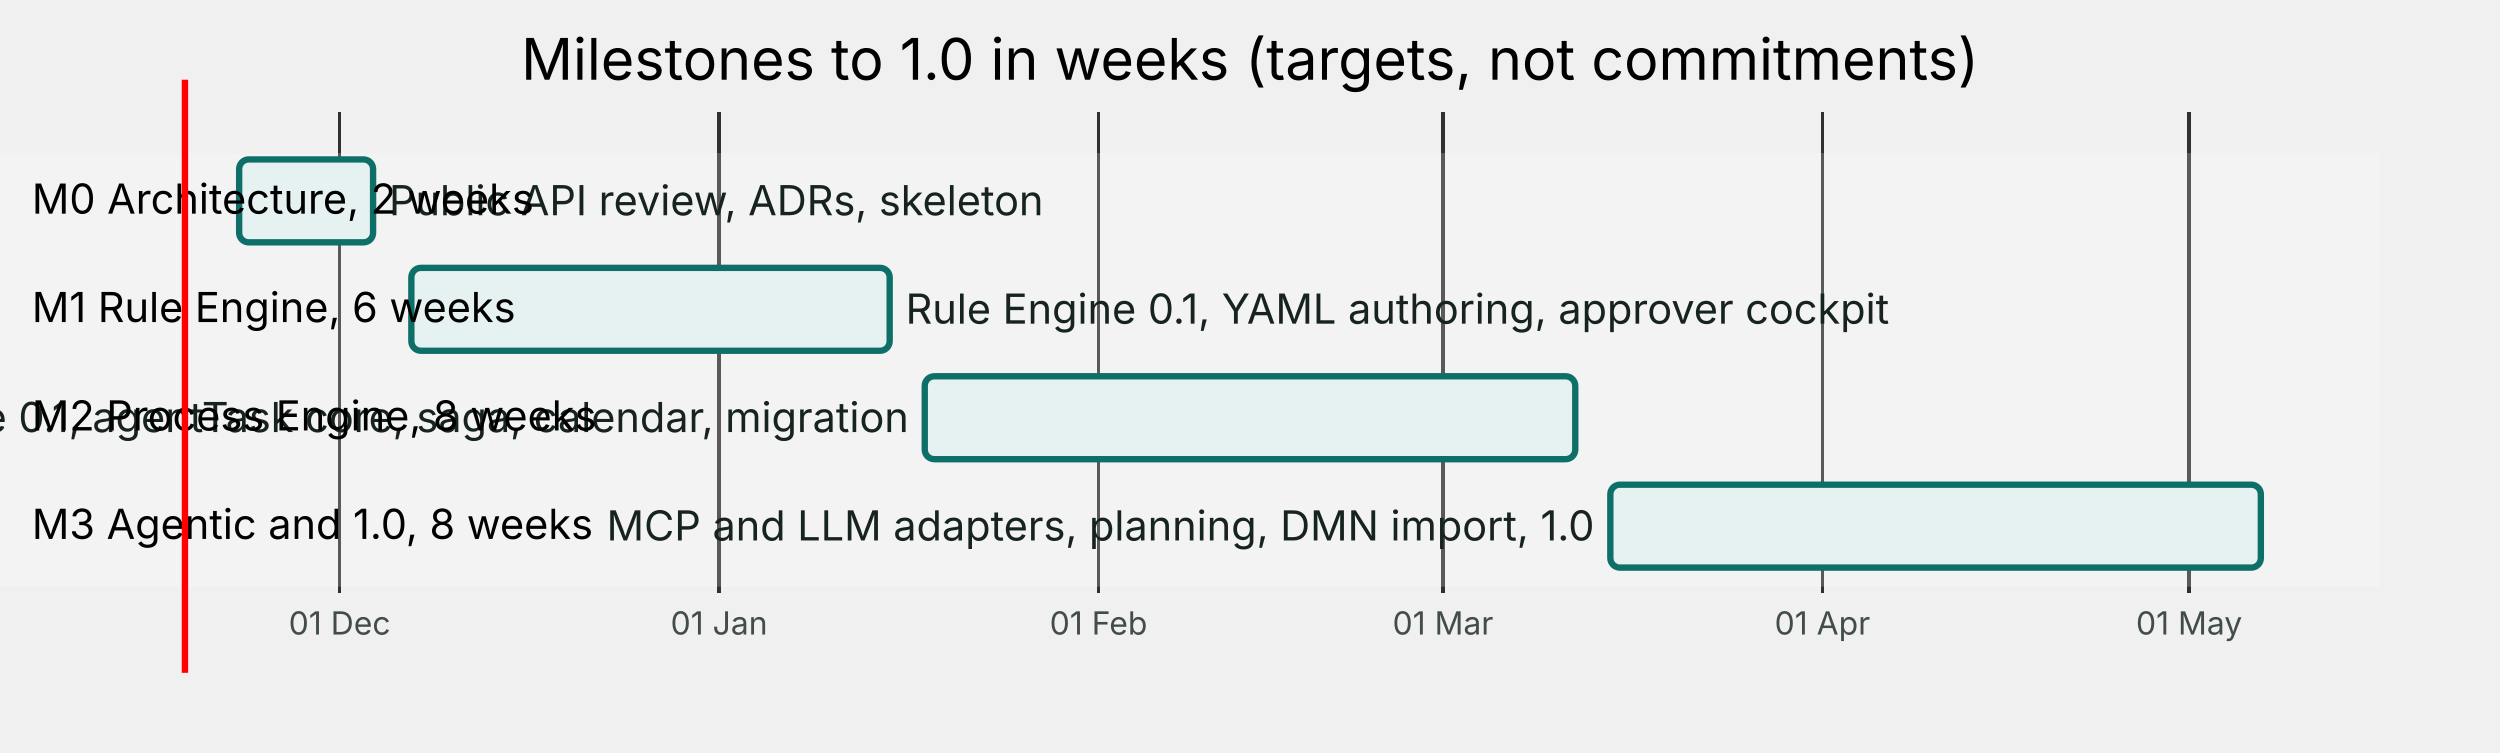
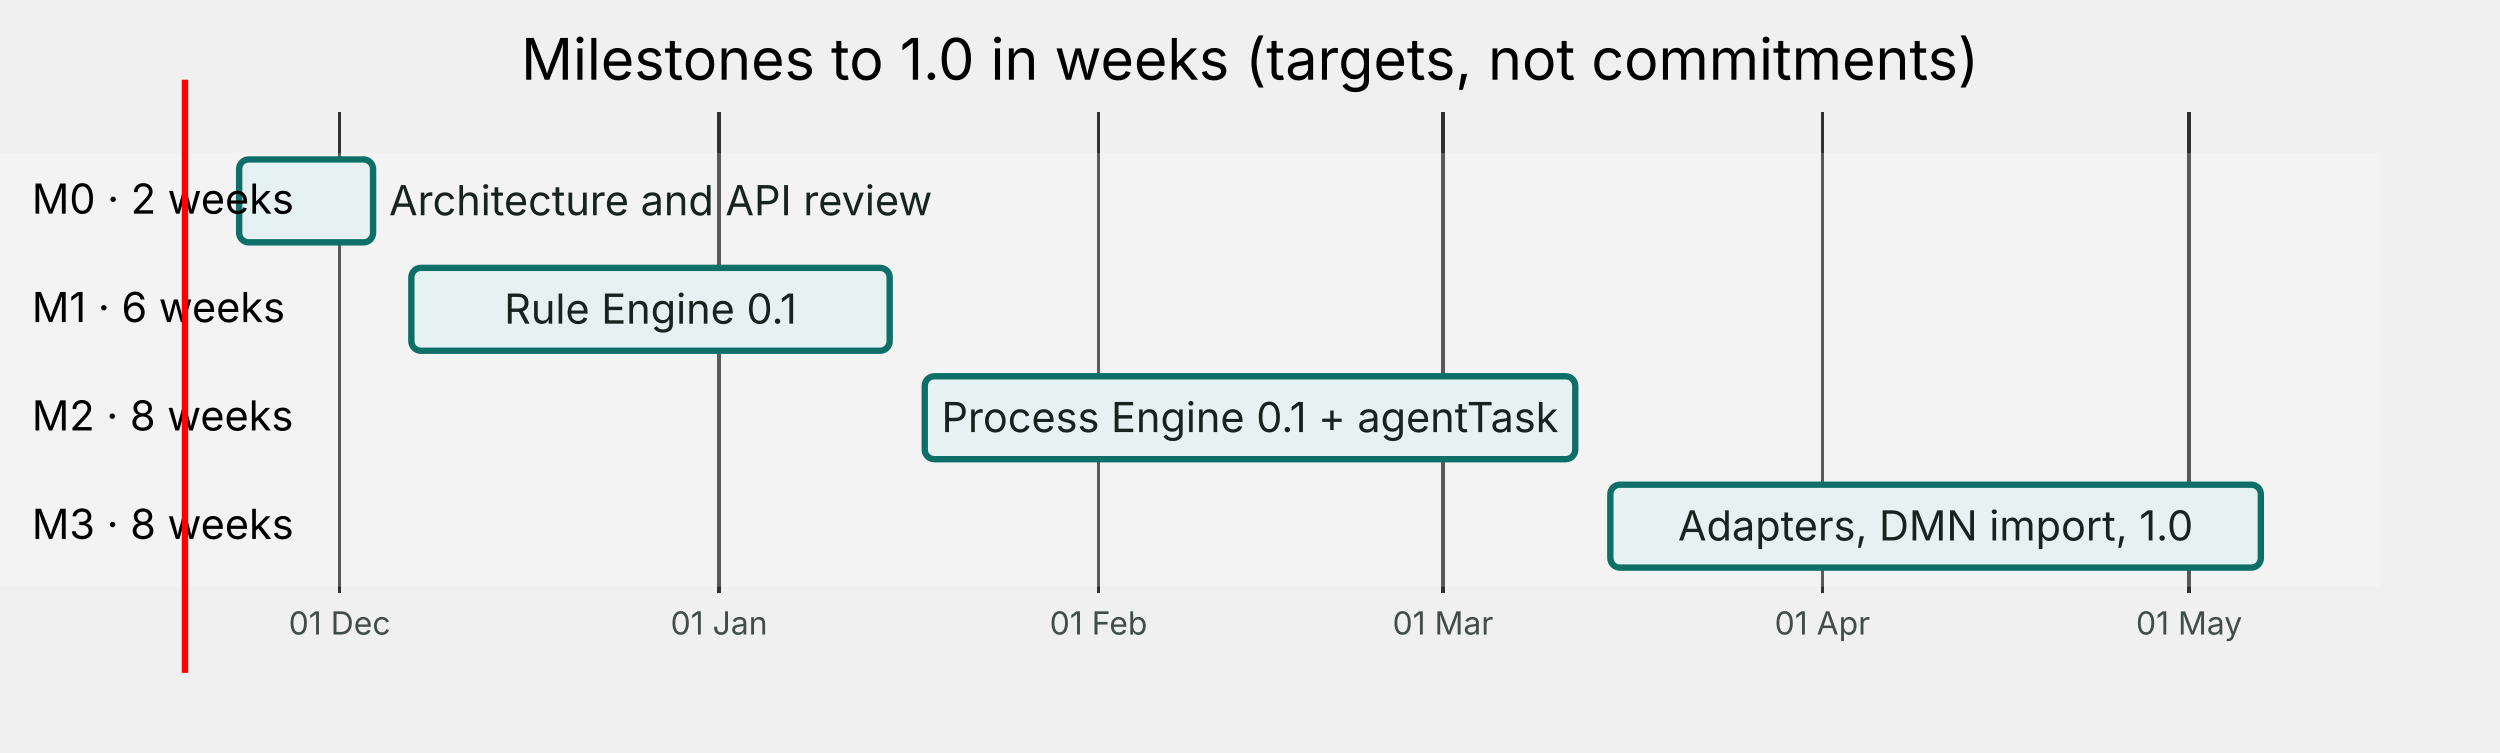
<svg xmlns="http://www.w3.org/2000/svg" id="my-svg" width="100%" viewBox="0 0 784 236" style="max-width: 784px; background-color: transparent;" role="graphics-document document" aria-roledescription="gantt">
  <style>#my-svg{font-family:Inter,Segoe UI,Helvetica,Arial,sans-serif;font-size:14px;fill:#16231f;}@keyframes edge-animation-frame{from{stroke-dashoffset:0;}}@keyframes dash{to{stroke-dashoffset:0;}}#my-svg .edge-animation-slow{stroke-dasharray:9,5!important;stroke-dashoffset:900;animation:dash 50s linear infinite;stroke-linecap:round;}#my-svg .edge-animation-fast{stroke-dasharray:9,5!important;stroke-dashoffset:900;animation:dash 20s linear infinite;stroke-linecap:round;}#my-svg .error-icon{fill:#ffffff;}#my-svg .error-text{fill:#000000;stroke:#000000;}#my-svg .edge-thickness-normal{stroke-width:1px;}#my-svg .edge-thickness-thick{stroke-width:3.5px;}#my-svg .edge-pattern-solid{stroke-dasharray:0;}#my-svg .edge-thickness-invisible{stroke-width:0;fill:none;}#my-svg .edge-pattern-dashed{stroke-dasharray:3;}#my-svg .edge-pattern-dotted{stroke-dasharray:2;}#my-svg .marker{fill:#3d4f4a;stroke:#3d4f4a;}#my-svg .marker.cross{stroke:#3d4f4a;}#my-svg svg{font-family:Inter,Segoe UI,Helvetica,Arial,sans-serif;font-size:14px;}#my-svg p{margin:0;}#my-svg .mermaid-main-font{font-family:Inter,Segoe UI,Helvetica,Arial,sans-serif;}#my-svg .exclude-range{fill:#eeeeee;}#my-svg .section{stroke:none;opacity:0.2;}#my-svg .section0{fill:#ffffff;}#my-svg .section2{fill:#e6f2f1;}#my-svg .section1,#my-svg .section3{fill:white;opacity:0.2;}#my-svg .sectionTitle0{fill:#000000;}#my-svg .sectionTitle1{fill:#000000;}#my-svg .sectionTitle2{fill:#000000;}#my-svg .sectionTitle3{fill:#000000;}#my-svg .sectionTitle{text-anchor:start;font-family:Inter,Segoe UI,Helvetica,Arial,sans-serif;}#my-svg .grid .tick{stroke:lightgrey;opacity:0.8;shape-rendering:crispEdges;}#my-svg .grid .tick text{font-family:Inter,Segoe UI,Helvetica,Arial,sans-serif;fill:#16231f;}#my-svg .grid path{stroke-width:0;}#my-svg .today{fill:none;stroke:red;stroke-width:2px;}#my-svg .task{stroke-width:2;}#my-svg .taskText{text-anchor:middle;font-family:Inter,Segoe UI,Helvetica,Arial,sans-serif;}#my-svg .taskTextOutsideRight{fill:#16231f;text-anchor:start;font-family:Inter,Segoe UI,Helvetica,Arial,sans-serif;}#my-svg .taskTextOutsideLeft{fill:#16231f;text-anchor:end;}#my-svg .task.clickable{cursor:pointer;}#my-svg .taskText.clickable{cursor:pointer;fill:#003163!important;font-weight:bold;}#my-svg .taskTextOutsideLeft.clickable{cursor:pointer;fill:#003163!important;font-weight:bold;}#my-svg .taskTextOutsideRight.clickable{cursor:pointer;fill:#003163!important;font-weight:bold;}#my-svg .taskText0,#my-svg .taskText1,#my-svg .taskText2,#my-svg .taskText3{fill:#16231f;}#my-svg .task0,#my-svg .task1,#my-svg .task2,#my-svg .task3{fill:#e6f2f1;stroke:#0e6f68;}#my-svg .taskTextOutside0,#my-svg .taskTextOutside2{fill:#16231f;}#my-svg .taskTextOutside1,#my-svg .taskTextOutside3{fill:#16231f;}#my-svg .active0,#my-svg .active1,#my-svg .active2,#my-svg .active3{fill:hsl(175, 31.579%, 100%);stroke:#e6f2f1;}#my-svg .activeText0,#my-svg .activeText1,#my-svg .activeText2,#my-svg .activeText3{fill:#16231f!important;}#my-svg .done0,#my-svg .done1,#my-svg .done2,#my-svg .done3{stroke:grey;fill:lightgrey;stroke-width:2;}#my-svg .doneText0,#my-svg .doneText1,#my-svg .doneText2,#my-svg .doneText3{fill:#16231f!important;}#my-svg .doneText0.taskTextOutsideLeft,#my-svg .doneText0.taskTextOutsideRight,#my-svg .doneText1.taskTextOutsideLeft,#my-svg .doneText1.taskTextOutsideRight,#my-svg .doneText2.taskTextOutsideLeft,#my-svg .doneText2.taskTextOutsideRight,#my-svg .doneText3.taskTextOutsideLeft,#my-svg .doneText3.taskTextOutsideRight{fill:#16231f!important;}#my-svg .crit0,#my-svg .crit1,#my-svg .crit2,#my-svg .crit3{stroke:#ff8888;fill:red;stroke-width:2;}#my-svg .activeCrit0,#my-svg .activeCrit1,#my-svg .activeCrit2,#my-svg .activeCrit3{stroke:#ff8888;fill:hsl(175, 31.579%, 100%);stroke-width:2;}#my-svg .doneCrit0,#my-svg .doneCrit1,#my-svg .doneCrit2,#my-svg .doneCrit3{stroke:#ff8888;fill:lightgrey;stroke-width:2;cursor:pointer;shape-rendering:crispEdges;}#my-svg .milestone{transform:rotate(45deg) scale(0.8,0.8);}#my-svg .milestoneText{font-style:italic;}#my-svg .doneCritText0,#my-svg .doneCritText1,#my-svg .doneCritText2,#my-svg .doneCritText3{fill:#16231f!important;}#my-svg .doneCritText0.taskTextOutsideLeft,#my-svg .doneCritText0.taskTextOutsideRight,#my-svg .doneCritText1.taskTextOutsideLeft,#my-svg .doneCritText1.taskTextOutsideRight,#my-svg .doneCritText2.taskTextOutsideLeft,#my-svg .doneCritText2.taskTextOutsideRight,#my-svg .doneCritText3.taskTextOutsideLeft,#my-svg .doneCritText3.taskTextOutsideRight{fill:#16231f!important;}#my-svg .vert{stroke:navy;}#my-svg .vertText{font-size:15px;text-anchor:middle;fill:navy!important;}#my-svg .activeCritText0,#my-svg .activeCritText1,#my-svg .activeCritText2,#my-svg .activeCritText3{fill:#16231f!important;}#my-svg .titleText{text-anchor:middle;font-size:18px;fill:#000000;font-family:Inter,Segoe UI,Helvetica,Arial,sans-serif;}#my-svg .node .neo-node{stroke:#0e6f68;}#my-svg [data-look="neo"].node rect,#my-svg [data-look="neo"].cluster rect,#my-svg [data-look="neo"].node polygon{stroke:url(#my-svg-gradient);filter:drop-shadow( 1px 2px 2px rgba(185,185,185,1));}#my-svg [data-look="neo"].swimlane.cluster rect{filter:none;}#my-svg [data-look="neo"].node path{stroke:url(#my-svg-gradient);stroke-width:1px;}#my-svg [data-look="neo"].node .outer-path{filter:drop-shadow( 1px 2px 2px rgba(185,185,185,1));}#my-svg [data-look="neo"].node .neo-line path{stroke:#0e6f68;filter:none;}#my-svg [data-look="neo"].node circle{stroke:url(#my-svg-gradient);filter:drop-shadow( 1px 2px 2px rgba(185,185,185,1));}#my-svg [data-look="neo"].node circle .state-start{fill:#000000;}#my-svg [data-look="neo"].icon-shape .icon{fill:url(#my-svg-gradient);filter:drop-shadow( 1px 2px 2px rgba(185,185,185,1));}#my-svg [data-look="neo"].icon-shape .icon-neo path{stroke:url(#my-svg-gradient);filter:drop-shadow( 1px 2px 2px rgba(185,185,185,1));}#my-svg :root{--mermaid-font-family:"trebuchet ms",verdana,arial,sans-serif;}</style>
  <g />
  <g class="grid" transform="translate(75, 186)" fill="none" font-size="10" font-family="sans-serif" text-anchor="middle">
    <path class="domain" stroke="currentColor" d="M0.5,-151V0.5H634.5V-151" />
    <g class="tick" opacity="1" transform="translate(31.5,0)">
      <line stroke="currentColor" y2="-151" />
      <text fill="#000" y="3" dy="1em" stroke="none" font-size="10" style="text-anchor: middle;">01 Dec</text>
    </g>
    <g class="tick" opacity="1" transform="translate(150.5,0)">
      <line stroke="currentColor" y2="-151" />
      <text fill="#000" y="3" dy="1em" stroke="none" font-size="10" style="text-anchor: middle;">01 Jan</text>
    </g>
    <g class="tick" opacity="1" transform="translate(269.5,0)">
      <line stroke="currentColor" y2="-151" />
      <text fill="#000" y="3" dy="1em" stroke="none" font-size="10" style="text-anchor: middle;">01 Feb</text>
    </g>
    <g class="tick" opacity="1" transform="translate(377.5,0)">
      <line stroke="currentColor" y2="-151" />
      <text fill="#000" y="3" dy="1em" stroke="none" font-size="10" style="text-anchor: middle;">01 Mar</text>
    </g>
    <g class="tick" opacity="1" transform="translate(496.5,0)">
      <line stroke="currentColor" y2="-151" />
      <text fill="#000" y="3" dy="1em" stroke="none" font-size="10" style="text-anchor: middle;">01 Apr</text>
    </g>
    <g class="tick" opacity="1" transform="translate(611.5,0)">
      <line stroke="currentColor" y2="-151" />
      <text fill="#000" y="3" dy="1em" stroke="none" font-size="10" style="text-anchor: middle;">01 May</text>
    </g>
  </g>
  <g>
    <rect x="0" y="48" width="746.5" height="34" class="section section0" />
    <rect x="0" y="82" width="746.5" height="34" class="section section1" />
    <rect x="0" y="116" width="746.5" height="34" class="section section0" />
    <rect x="0" y="150" width="746.5" height="34" class="section section1" />
  </g>
  <g>
    <rect id="my-svg-m0" rx="3" ry="3" x="75" y="50" width="42" height="26" transform-origin="96px 63px" class="task task0" />
    <rect id="my-svg-m1" rx="3" ry="3" x="129" y="84" width="150" height="26" transform-origin="204px 97px" class="task task1" />
    <rect id="my-svg-m2" rx="3" ry="3" x="290" y="118" width="204" height="26" transform-origin="392px 131px" class="task task0" />
    <rect id="my-svg-m3" rx="3" ry="3" x="505" y="152" width="204" height="26" transform-origin="607px 165px" class="task task1" />
-     <text id="my-svg-m0-text" font-size="13" x="122" y="67.5" class="taskTextOutsideRight taskTextOutside0  width-195.84375">Public API review, ADRs, skeleton            </text>
-     <text id="my-svg-m1-text" font-size="13" x="284" y="101.5" class="taskTextOutsideRight taskTextOutside1  width-293.90625">Rule Engine 0.1, YAML authoring, approver cockpit </text>
-     <text id="my-svg-m2-text" font-size="13" x="285" y="135.5" class="taskTextOutsideLeft taskTextOutside0">Process Engine 0.1, agentTask core, saga, calendar, migration </text>
-     <text id="my-svg-m3-text" font-size="13" x="500" y="169.5" class="taskTextOutsideLeft taskTextOutside1">MCP and LLM adapters, planning, DMN import, 1.0 </text>
+     <text id="my-svg-m0-text" font-size="13" x="122" y="67.5" class="taskTextOutsideRight taskTextOutside0  width-159.703125">Architecture and API review     </text>
+     <text id="my-svg-m1-text" font-size="13" x="204" y="101.5" class="taskText taskText1  width-92.515625">Rule Engine 0.1                 </text>
+     <text id="my-svg-m2-text" font-size="13" x="392" y="135.5" class="taskText taskText0  width-186.8125">Process Engine 0.1 + agentTask  </text>
+     <text id="my-svg-m3-text" font-size="13" x="607" y="169.5" class="taskText taskText1  width-153.890625">Adapters, DMN import, 1.0       </text>
  </g>
  <g>
    <text dy="0em" x="10" y="67" font-size="13" class="sectionTitle sectionTitle0">
-       <tspan alignment-baseline="central" x="10">M0 Architecture, 2 weeks</tspan>
+       <tspan alignment-baseline="central" x="10">M0 · 2 weeks</tspan>
    </text>
    <text dy="0em" x="10" y="101" font-size="13" class="sectionTitle sectionTitle1">
-       <tspan alignment-baseline="central" x="10">M1 Rule Engine, 6 weeks</tspan>
+       <tspan alignment-baseline="central" x="10">M1 · 6 weeks</tspan>
    </text>
    <text dy="0em" x="10" y="135" font-size="13" class="sectionTitle sectionTitle0">
-       <tspan alignment-baseline="central" x="10">M2 Process Engine, 8 weeks</tspan>
+       <tspan alignment-baseline="central" x="10">M2 · 8 weeks</tspan>
    </text>
    <text dy="0em" x="10" y="169" font-size="13" class="sectionTitle sectionTitle1">
-       <tspan alignment-baseline="central" x="10">M3 Agentic and 1.0, 8 weeks</tspan>
+       <tspan alignment-baseline="central" x="10">M3 · 8 weeks</tspan>
    </text>
  </g>
  <g class="today">
    <line x1="58" x2="58" y1="25" y2="211" class="today" />
  </g>
  <text x="392" y="25" class="titleText">Milestones to 1.0 in weeks (targets, not commitments)</text>
</svg>
